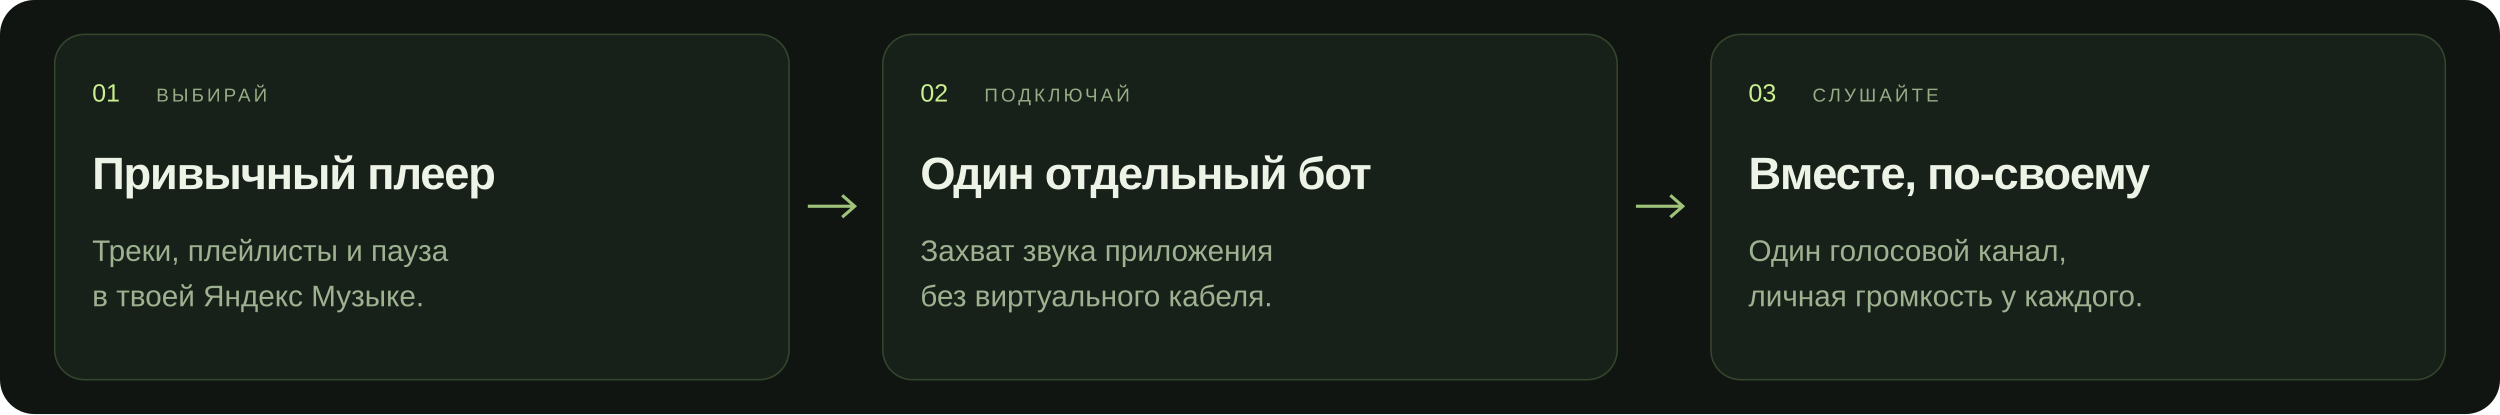
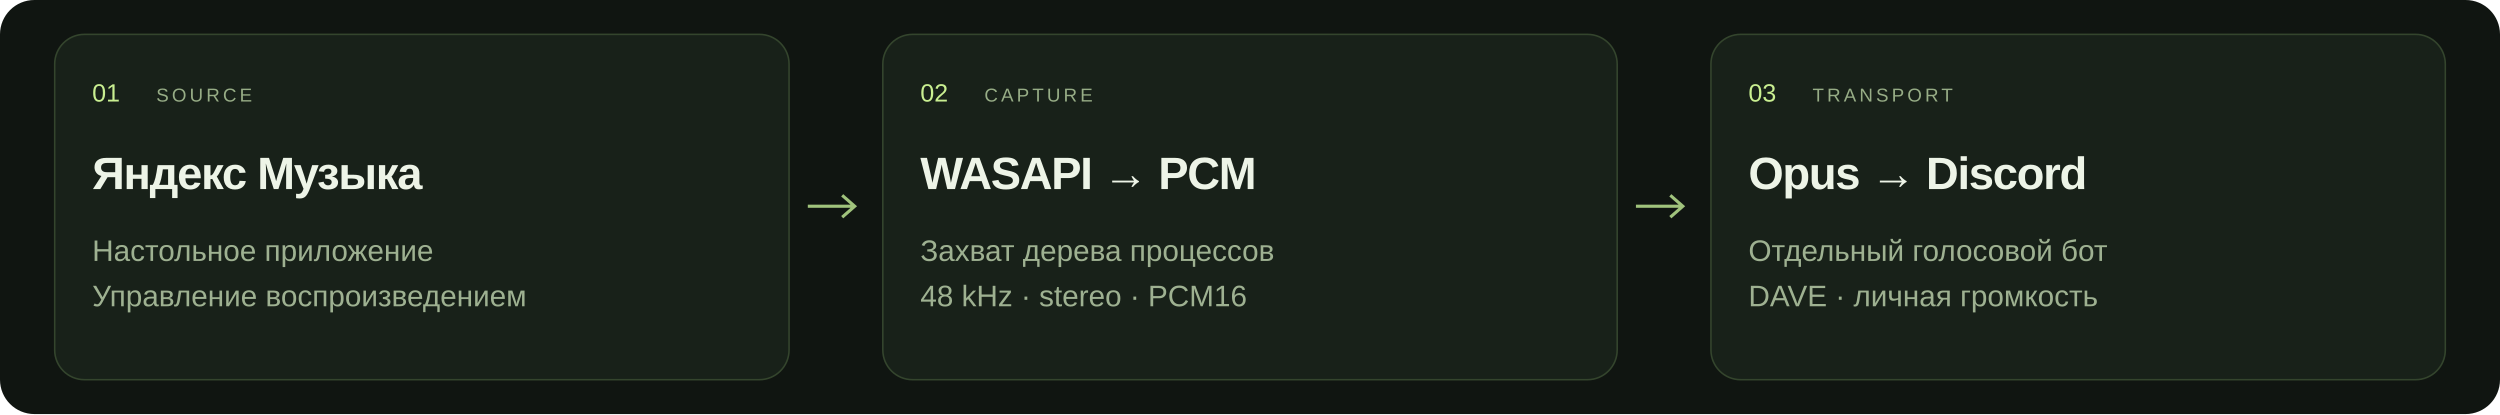
<svg xmlns="http://www.w3.org/2000/svg" width="1600" height="265" viewBox="0 0 1600 265">
  <rect width="1600" height="265" rx="22" fill="#101511" />
  <g transform="translate(35 22)">
    <rect width="470" height="221" rx="19" fill="#182119" stroke="#34452d" />
    <text font-family="Segoe UI,Arial,sans-serif" x="24" y="43" fill="#c9ef91" font-size="16">01</text>
-     <text font-family="Segoe UI,Arial,sans-serif" x="65" y="43" fill="#97ad86" font-size="12" letter-spacing="2">ВЫБИРАЙ</text>
-     <text font-family="Segoe UI,Arial,sans-serif" x="24" y="99" fill="#edf4e7" font-size="29" font-weight="600" letter-spacing="-.8">Привычный плеер</text>
-     <text font-family="Segoe UI,Arial,sans-serif" x="24" y="145" fill="#9eb191" font-size="19">Треки, плейлисты и пауза</text>
-     <text font-family="Segoe UI,Arial,sans-serif" x="24" y="174" fill="#9eb191" font-size="19">в твоей Яндекс Музыке.</text>
+     <text font-family="Segoe UI,Arial,sans-serif" x="65" y="43" fill="#97ad86" font-size="12" letter-spacing="2">SOURCE</text>
+     <text font-family="Segoe UI,Arial,sans-serif" x="24" y="99" fill="#edf4e7" font-size="29" font-weight="600" letter-spacing="-.8">Яндекс Музыка</text>
+     <text font-family="Segoe UI,Arial,sans-serif" x="24" y="145" fill="#9eb191" font-size="19">Настольное приложение</text>
+     <text font-family="Segoe UI,Arial,sans-serif" x="24" y="174" fill="#9eb191" font-size="19">Управление воспроизведением</text>
  </g>
  <path d="M517 132h30m-8-7 8 7-8 7" stroke="#a0c37c" fill="none" stroke-width="2" />
  <g transform="translate(565 22)">
    <rect width="470" height="221" rx="19" fill="#182119" stroke="#34452d" />
    <text font-family="Segoe UI,Arial,sans-serif" x="24" y="43" fill="#c9ef91" font-size="16">02</text>
-     <text font-family="Segoe UI,Arial,sans-serif" x="65" y="43" fill="#97ad86" font-size="12" letter-spacing="2">ПОДКЛЮЧАЙ</text>
-     <text font-family="Segoe UI,Arial,sans-serif" x="24" y="99" fill="#edf4e7" font-size="29" font-weight="600" letter-spacing="-.8">Один отдельный бот</text>
-     <text font-family="Segoe UI,Arial,sans-serif" x="24" y="145" fill="#9eb191" font-size="19">Захват звука приложения</text>
-     <text font-family="Segoe UI,Arial,sans-serif" x="24" y="174" fill="#9eb191" font-size="19">без виртуального кабеля.</text>
+     <text font-family="Segoe UI,Arial,sans-serif" x="65" y="43" fill="#97ad86" font-size="12" letter-spacing="2">CAPTURE</text>
+     <text font-family="Segoe UI,Arial,sans-serif" x="24" y="99" fill="#edf4e7" font-size="29" font-weight="600" letter-spacing="-.8">WASAPI → PCM</text>
+     <text font-family="Segoe UI,Arial,sans-serif" x="24" y="145" fill="#9eb191" font-size="19">Захват дерева процессов</text>
+     <text font-family="Segoe UI,Arial,sans-serif" x="24" y="174" fill="#9eb191" font-size="19">48 kHz · stereo · PCM16</text>
  </g>
  <path d="M1047 132h30m-8-7 8 7-8 7" stroke="#a0c37c" fill="none" stroke-width="2" />
  <g transform="translate(1095 22)">
    <rect width="470" height="221" rx="19" fill="#182119" stroke="#34452d" />
    <text font-family="Segoe UI,Arial,sans-serif" x="24" y="43" fill="#c9ef91" font-size="16">03</text>
-     <text font-family="Segoe UI,Arial,sans-serif" x="65" y="43" fill="#97ad86" font-size="12" letter-spacing="2">СЛУШАЙТЕ</text>
-     <text font-family="Segoe UI,Arial,sans-serif" x="24" y="99" fill="#edf4e7" font-size="29" font-weight="600" letter-spacing="-.8">Вместе, по-своему</text>
-     <text font-family="Segoe UI,Arial,sans-serif" x="24" y="145" fill="#9eb191" font-size="19">Один голосовой канал,</text>
-     <text font-family="Segoe UI,Arial,sans-serif" x="24" y="174" fill="#9eb191" font-size="19">личная громкость у каждого.</text>
+     <text font-family="Segoe UI,Arial,sans-serif" x="65" y="43" fill="#97ad86" font-size="12" letter-spacing="2">TRANSPORT</text>
+     <text font-family="Segoe UI,Arial,sans-serif" x="24" y="99" fill="#edf4e7" font-size="29" font-weight="600" letter-spacing="-.8">Opus → Discord</text>
+     <text font-family="Segoe UI,Arial,sans-serif" x="24" y="145" fill="#9eb191" font-size="19">Отдельный голосовой бот</text>
+     <text font-family="Segoe UI,Arial,sans-serif" x="24" y="174" fill="#9eb191" font-size="19">DAVE · личная громкость</text>
  </g>
</svg>
